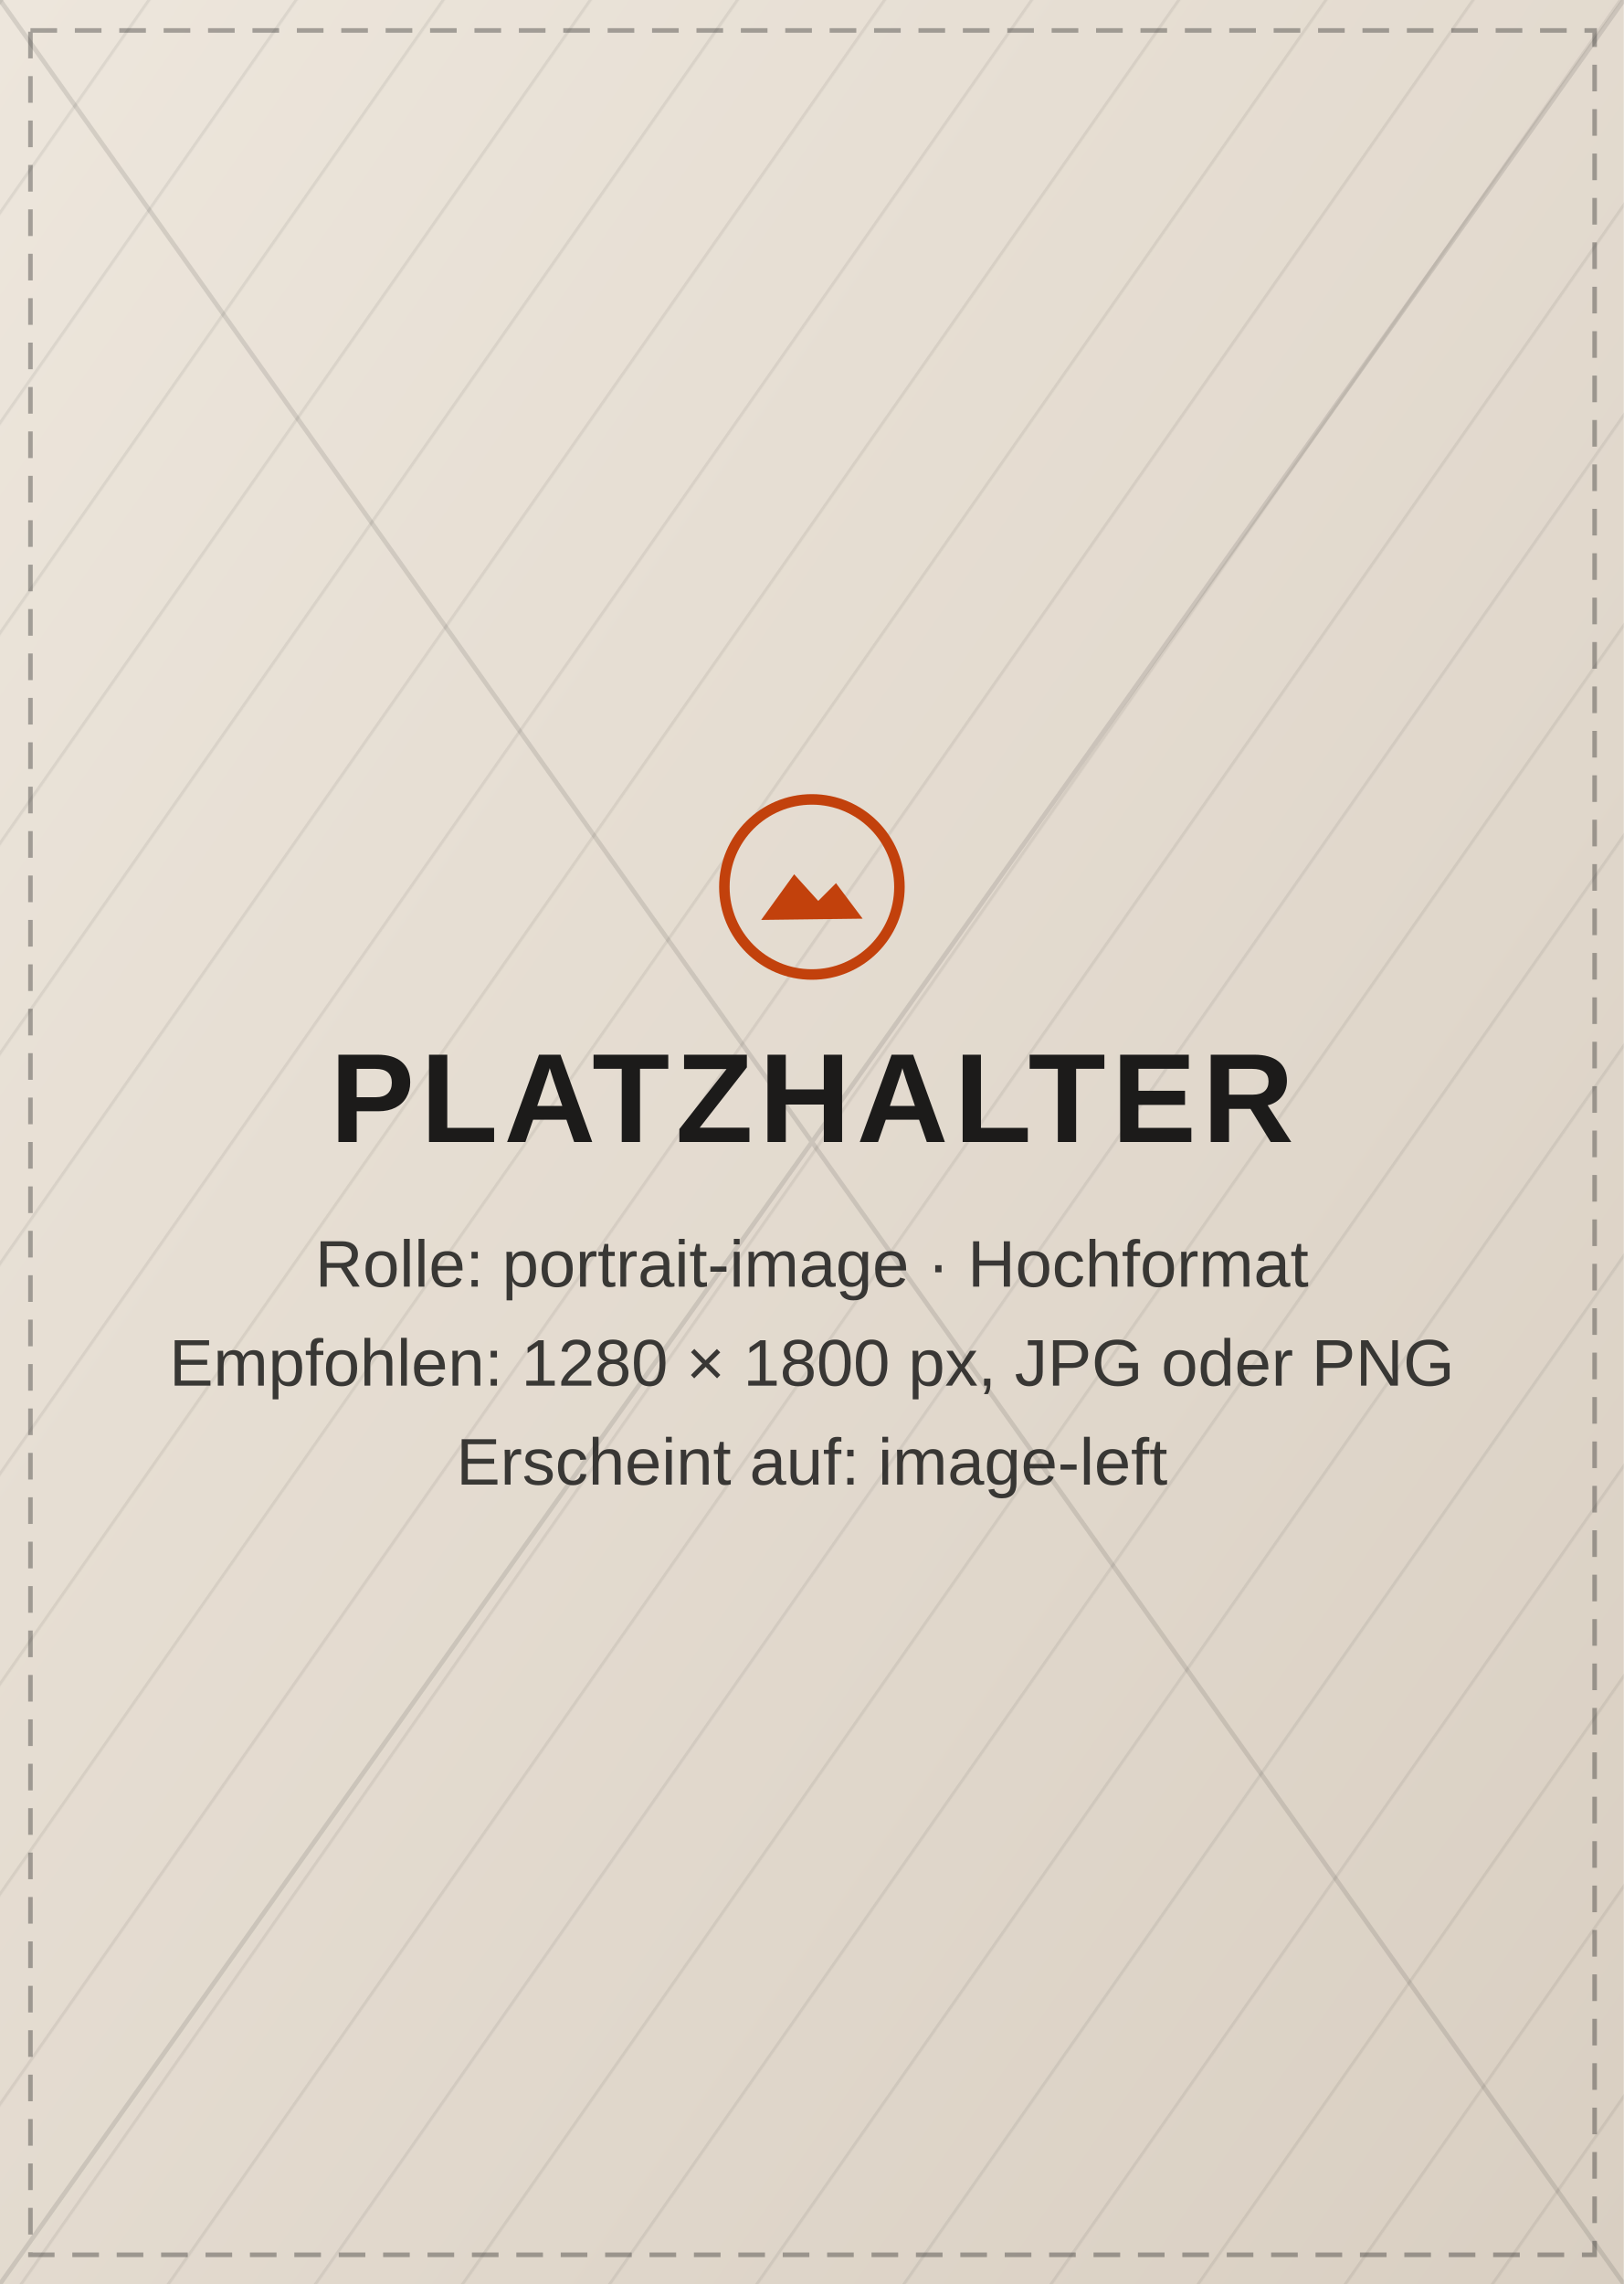
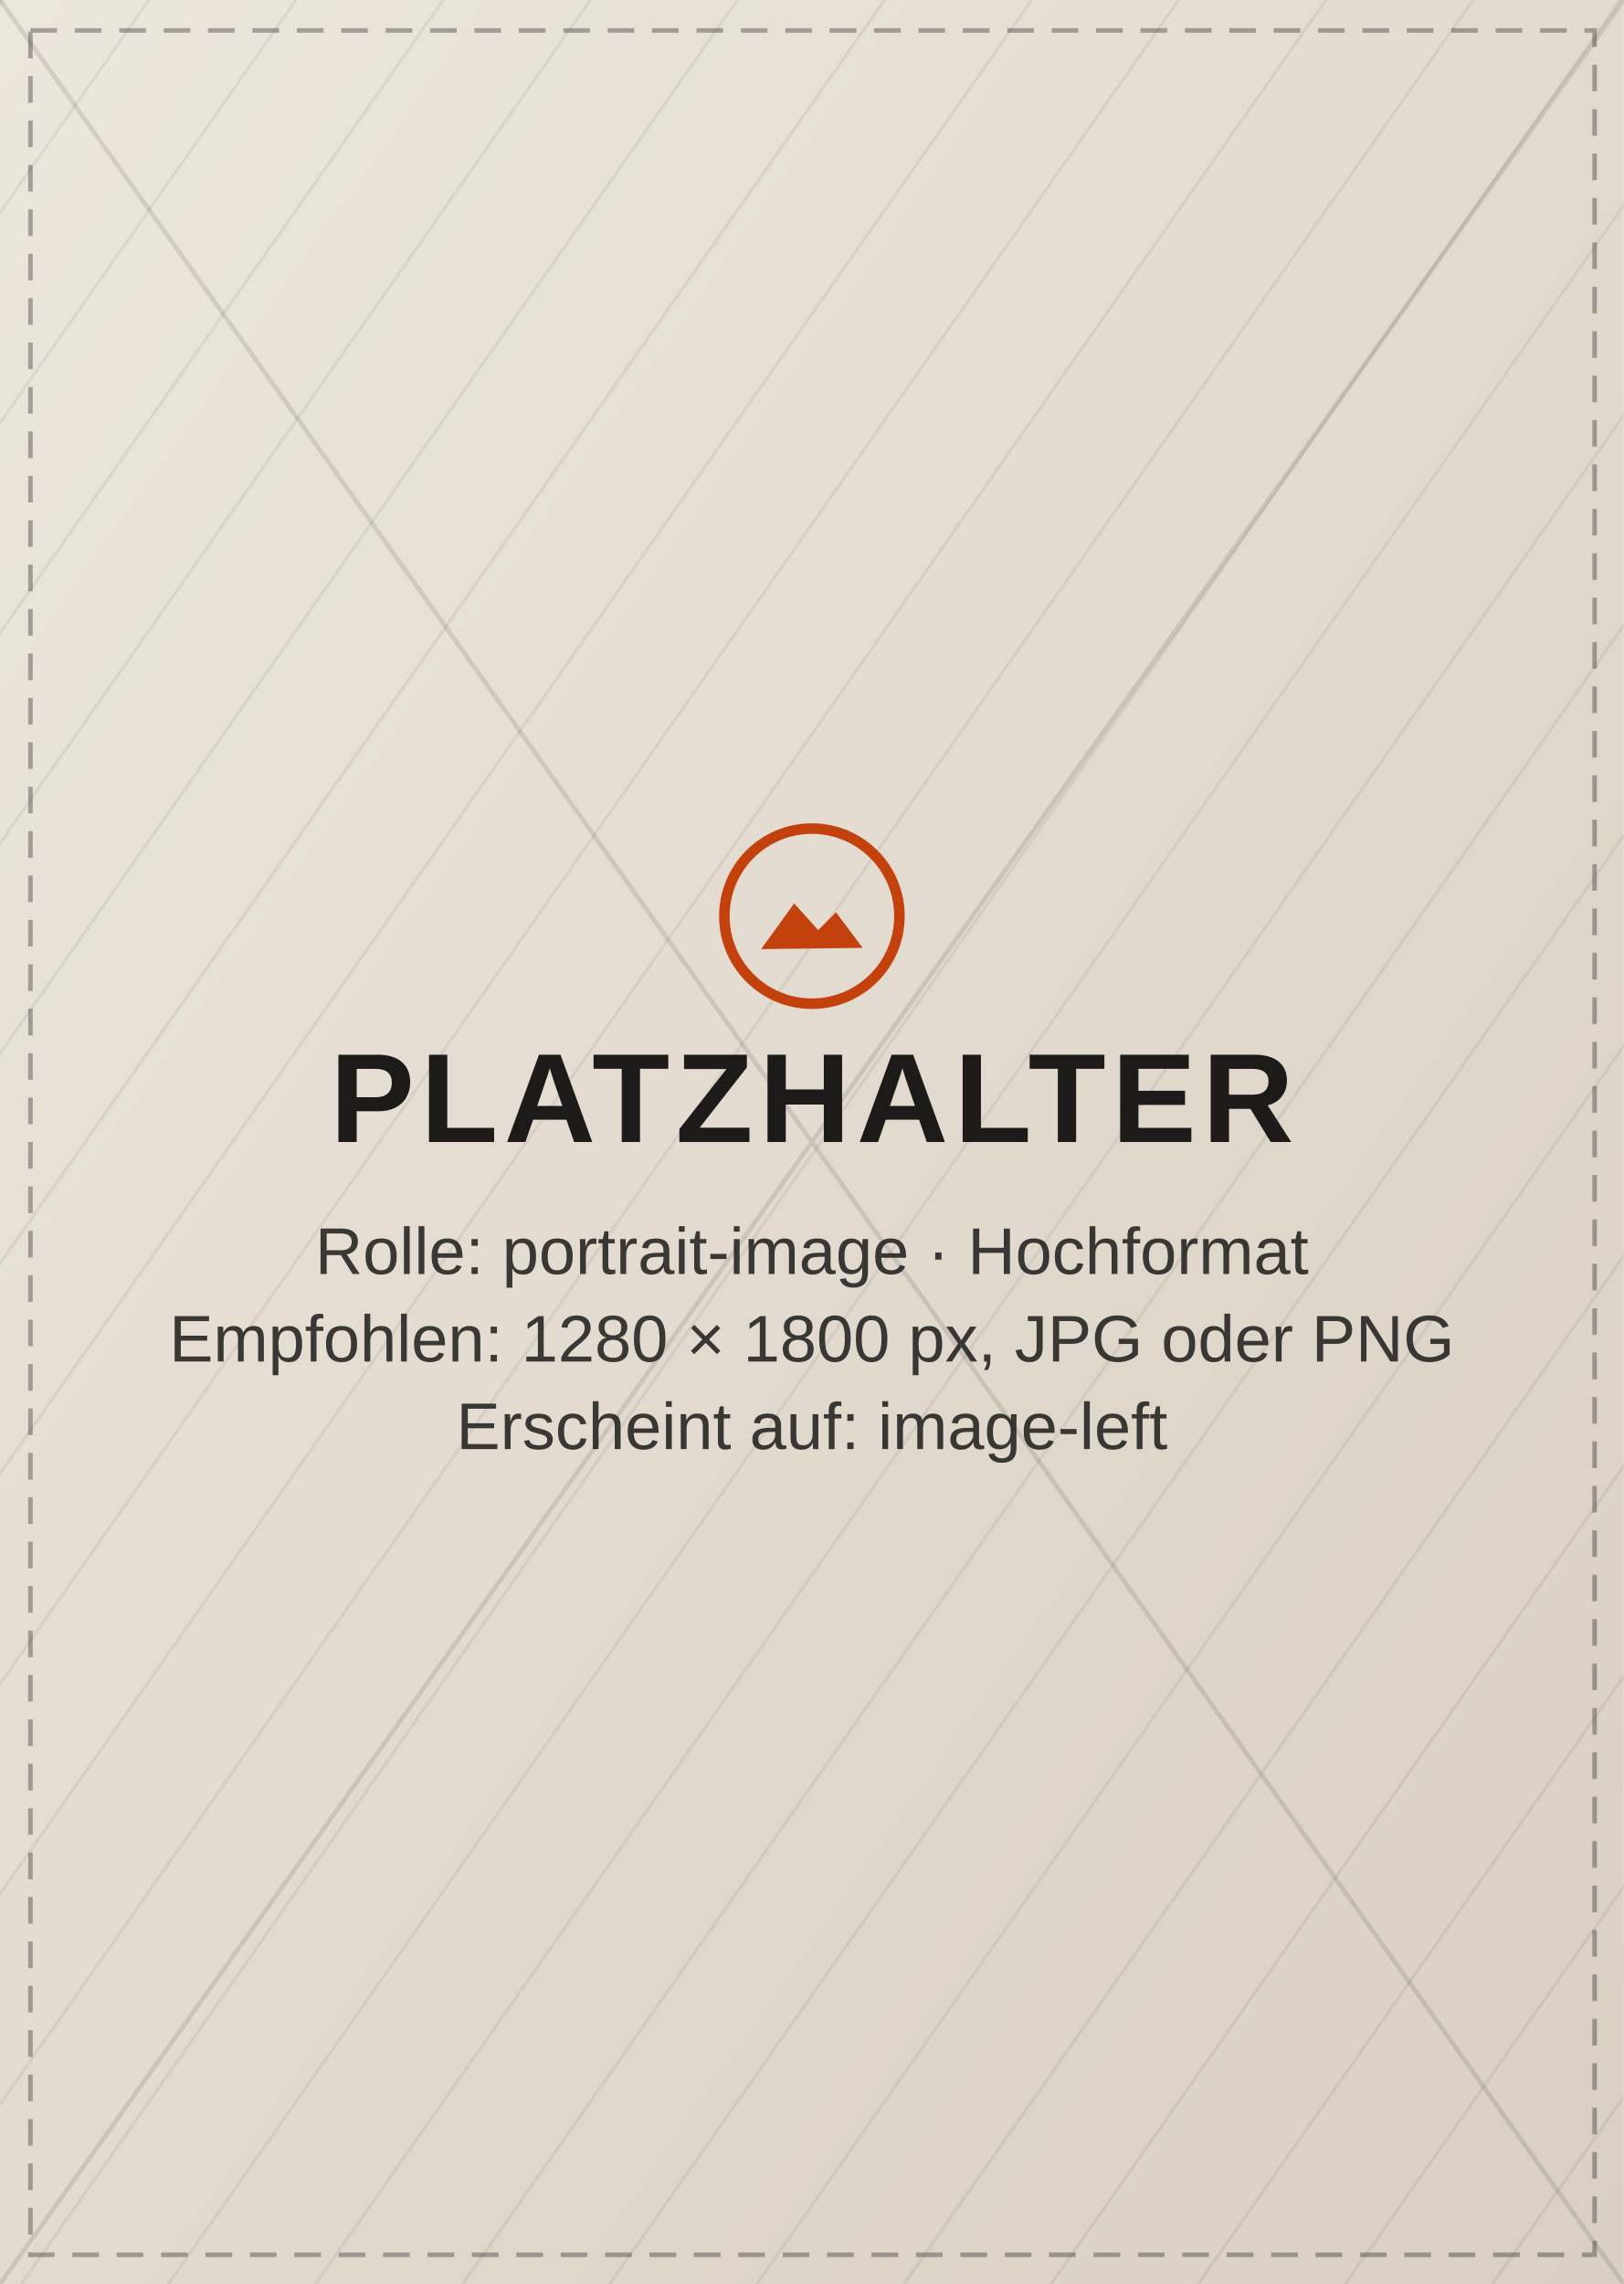
<svg xmlns="http://www.w3.org/2000/svg" width="1280" height="1800" viewBox="0 0 1280 1800">
  <defs>
    <linearGradient id="g" x1="0" y1="0" x2="1" y2="1">
      <stop offset="0" stop-color="#EDE6DC" />
      <stop offset="1" stop-color="#D9CFC2" />
    </linearGradient>
    <pattern id="p" width="95" height="95" patternUnits="userSpaceOnUse" patternTransform="rotate(35)">
      <rect width="2.4" height="95" fill="#1C1B1A" fill-opacity=".07" />
    </pattern>
  </defs>
  <rect width="1280" height="1800" fill="url(#g)" />
  <rect width="1280" height="1800" fill="url(#p)" />
  <path d="M0 0 L1280 1800 M1280 0 L0 1800" stroke="#1C1B1A" stroke-opacity=".12" stroke-width="3.6" />
  <rect x="24" y="24" width="1233" height="1753" fill="none" stroke="#1C1B1A" stroke-opacity=".35" stroke-width="3.6" stroke-dasharray="21 14" />
-   <circle cx="640.0" cy="699" r="69" fill="none" stroke="#C2410C" stroke-width="8.3" />
-   <path d="M600 725 l26 -36 l19 21 l14 -14 l21 28 z" fill="#C2410C" />
+   <circle cx="640.0" cy="722" r="69" fill="none" stroke="#C2410C" stroke-width="8.3" />
+   <path d="M600 748 l26 -36 l19 21 l14 -14 l21 28 z" fill="#C2410C" />
  <text x="640.0" y="900" text-anchor="middle" font-family="Arial, Helvetica, sans-serif" font-size="100" font-weight="700" letter-spacing="4.7" fill="#1C1B1A">PLATZHALTER</text>
-   <text x="640.0" y="1014" text-anchor="middle" font-family="Arial, Helvetica, sans-serif" font-size="52" fill="#1C1B1A" fill-opacity=".85">Rolle: portrait-image · Hochformat</text>
-   <text x="640.0" y="1092" text-anchor="middle" font-family="Arial, Helvetica, sans-serif" font-size="52" fill="#1C1B1A" fill-opacity=".85">Empfohlen: 1280 × 1800 px, JPG oder PNG</text>
-   <text x="640.0" y="1170" text-anchor="middle" font-family="Arial, Helvetica, sans-serif" font-size="52" fill="#1C1B1A" fill-opacity=".85">Erscheint auf: image-left</text>
+   <text x="640.0" y="1004" text-anchor="middle" font-family="Arial, Helvetica, sans-serif" font-size="52" fill="#1C1B1A" fill-opacity=".85">Rolle: portrait-image · Hochformat</text>
+   <text x="640.0" y="1073" text-anchor="middle" font-family="Arial, Helvetica, sans-serif" font-size="52" fill="#1C1B1A" fill-opacity=".85">Empfohlen: 1280 × 1800 px, JPG oder PNG</text>
+   <text x="640.0" y="1142" text-anchor="middle" font-family="Arial, Helvetica, sans-serif" font-size="52" fill="#1C1B1A" fill-opacity=".85">Erscheint auf: image-left</text>
</svg>
